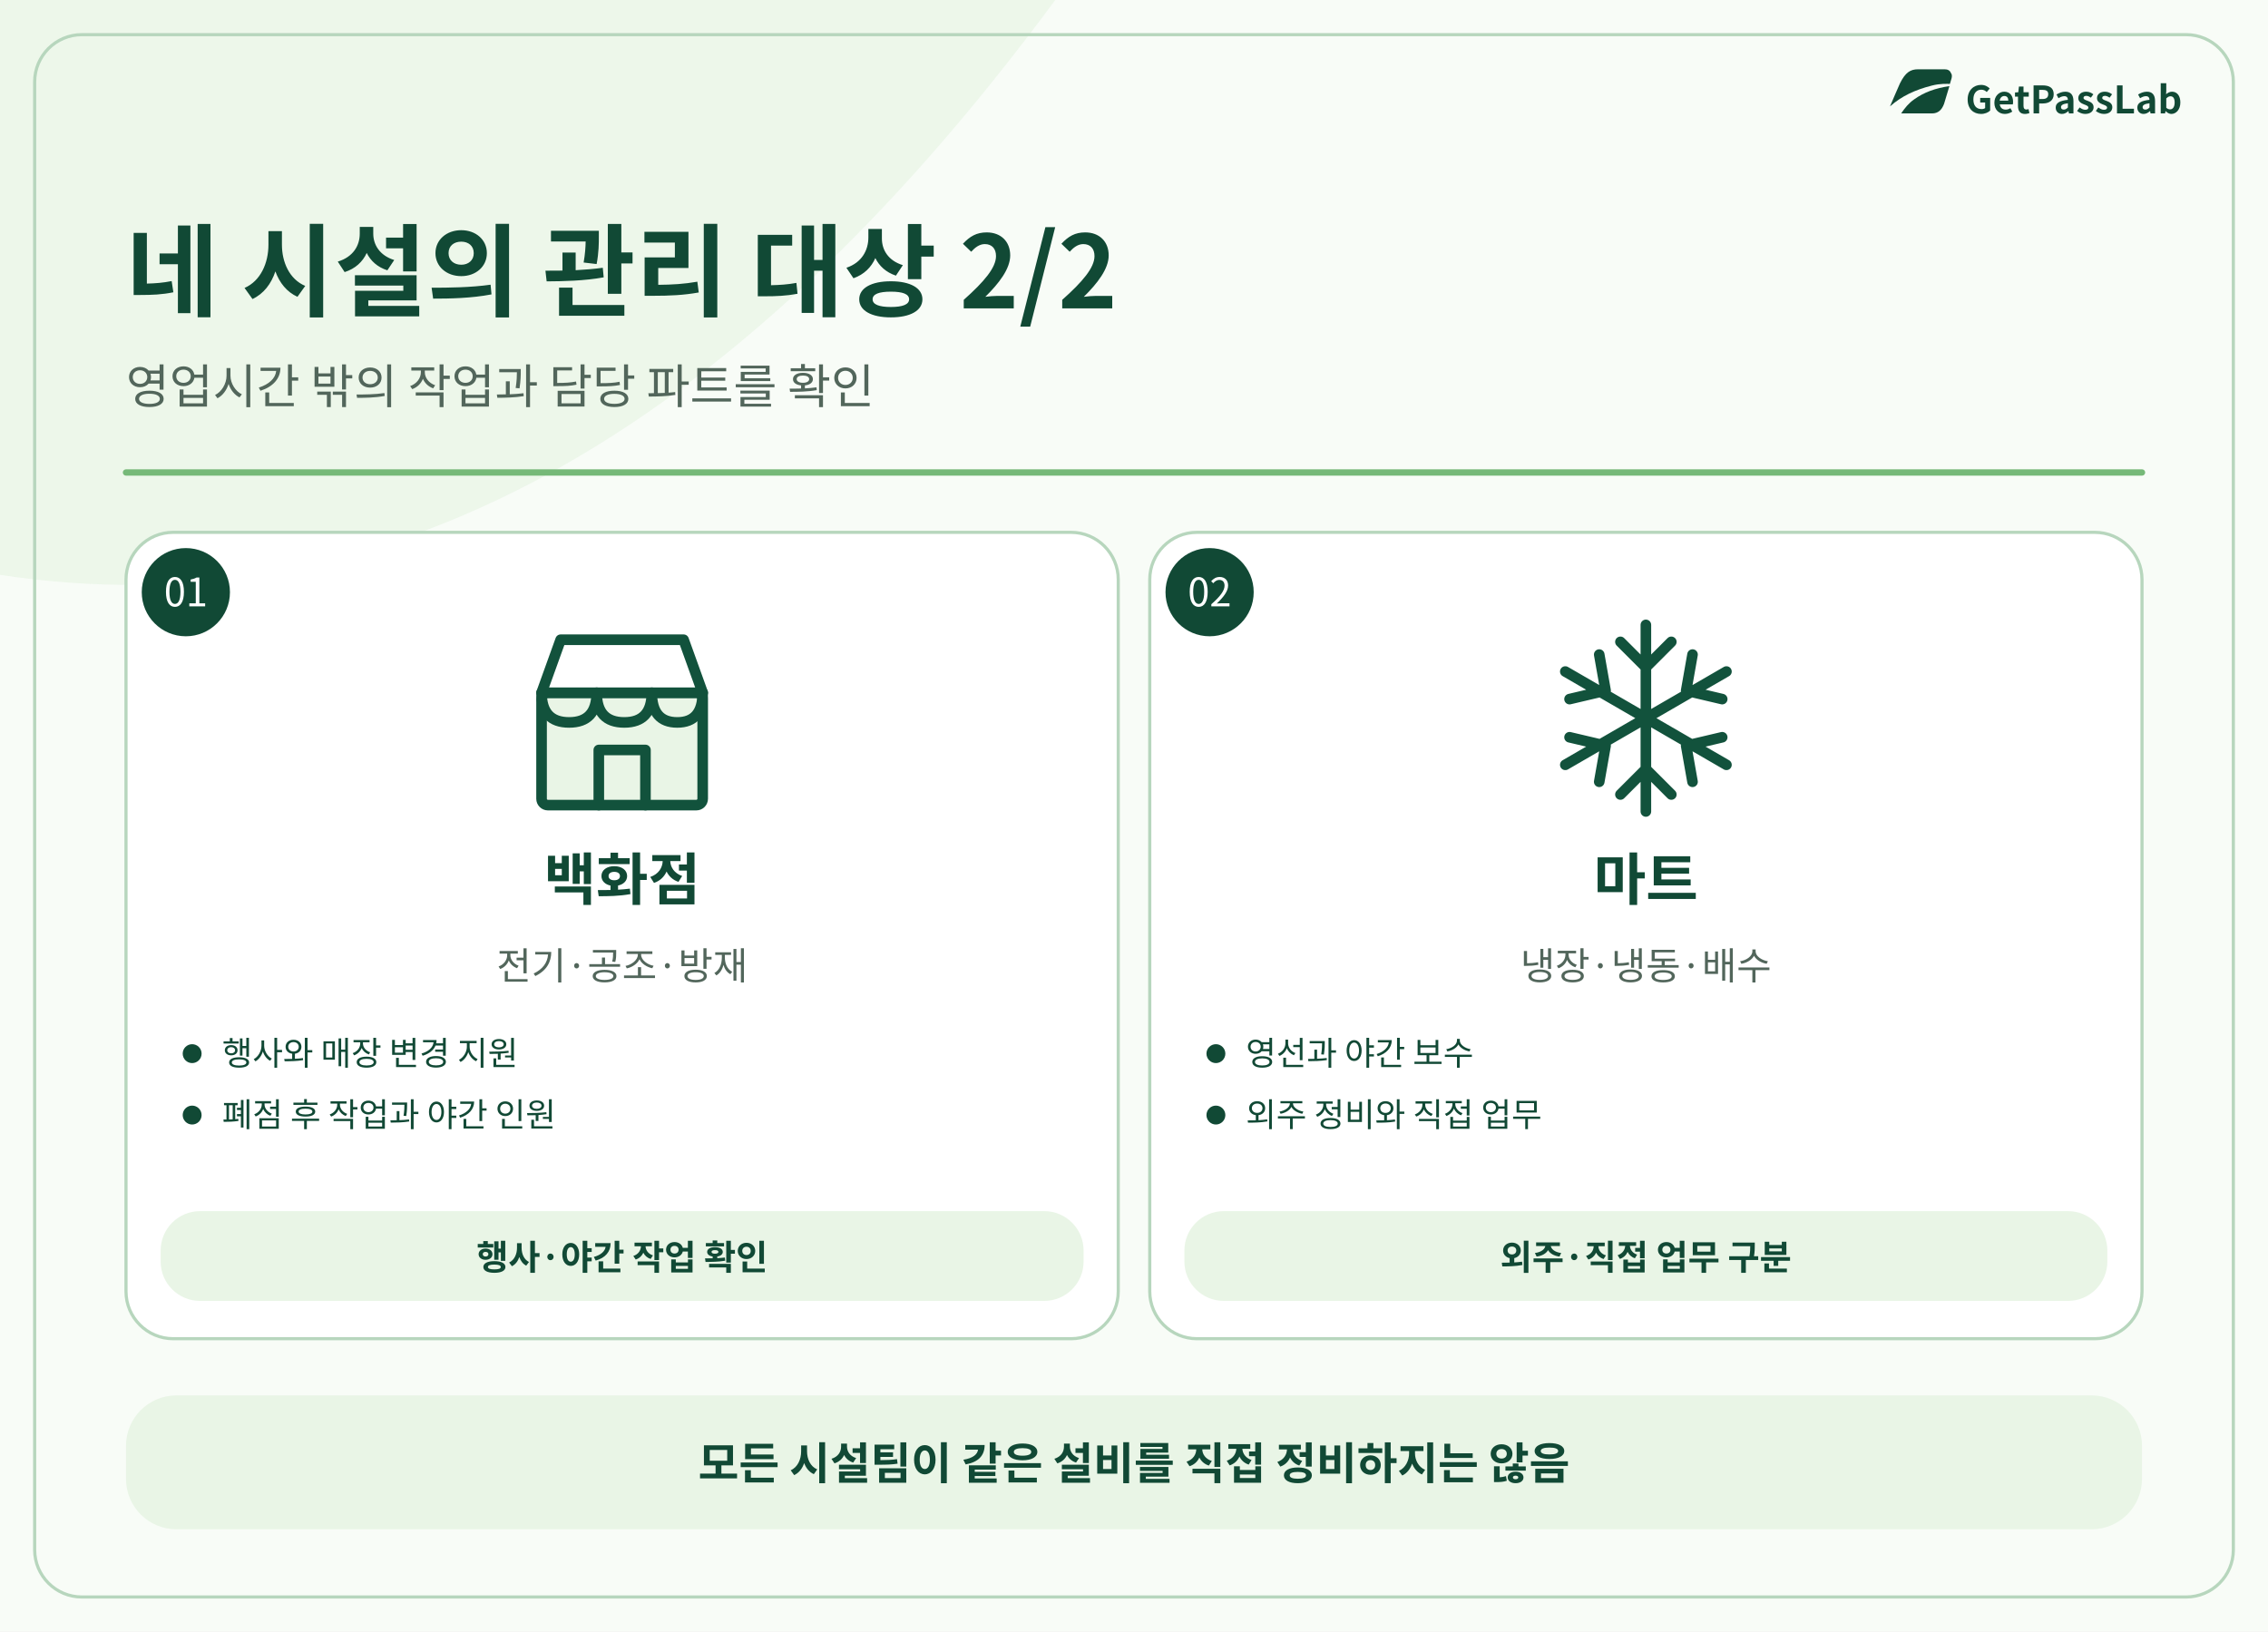
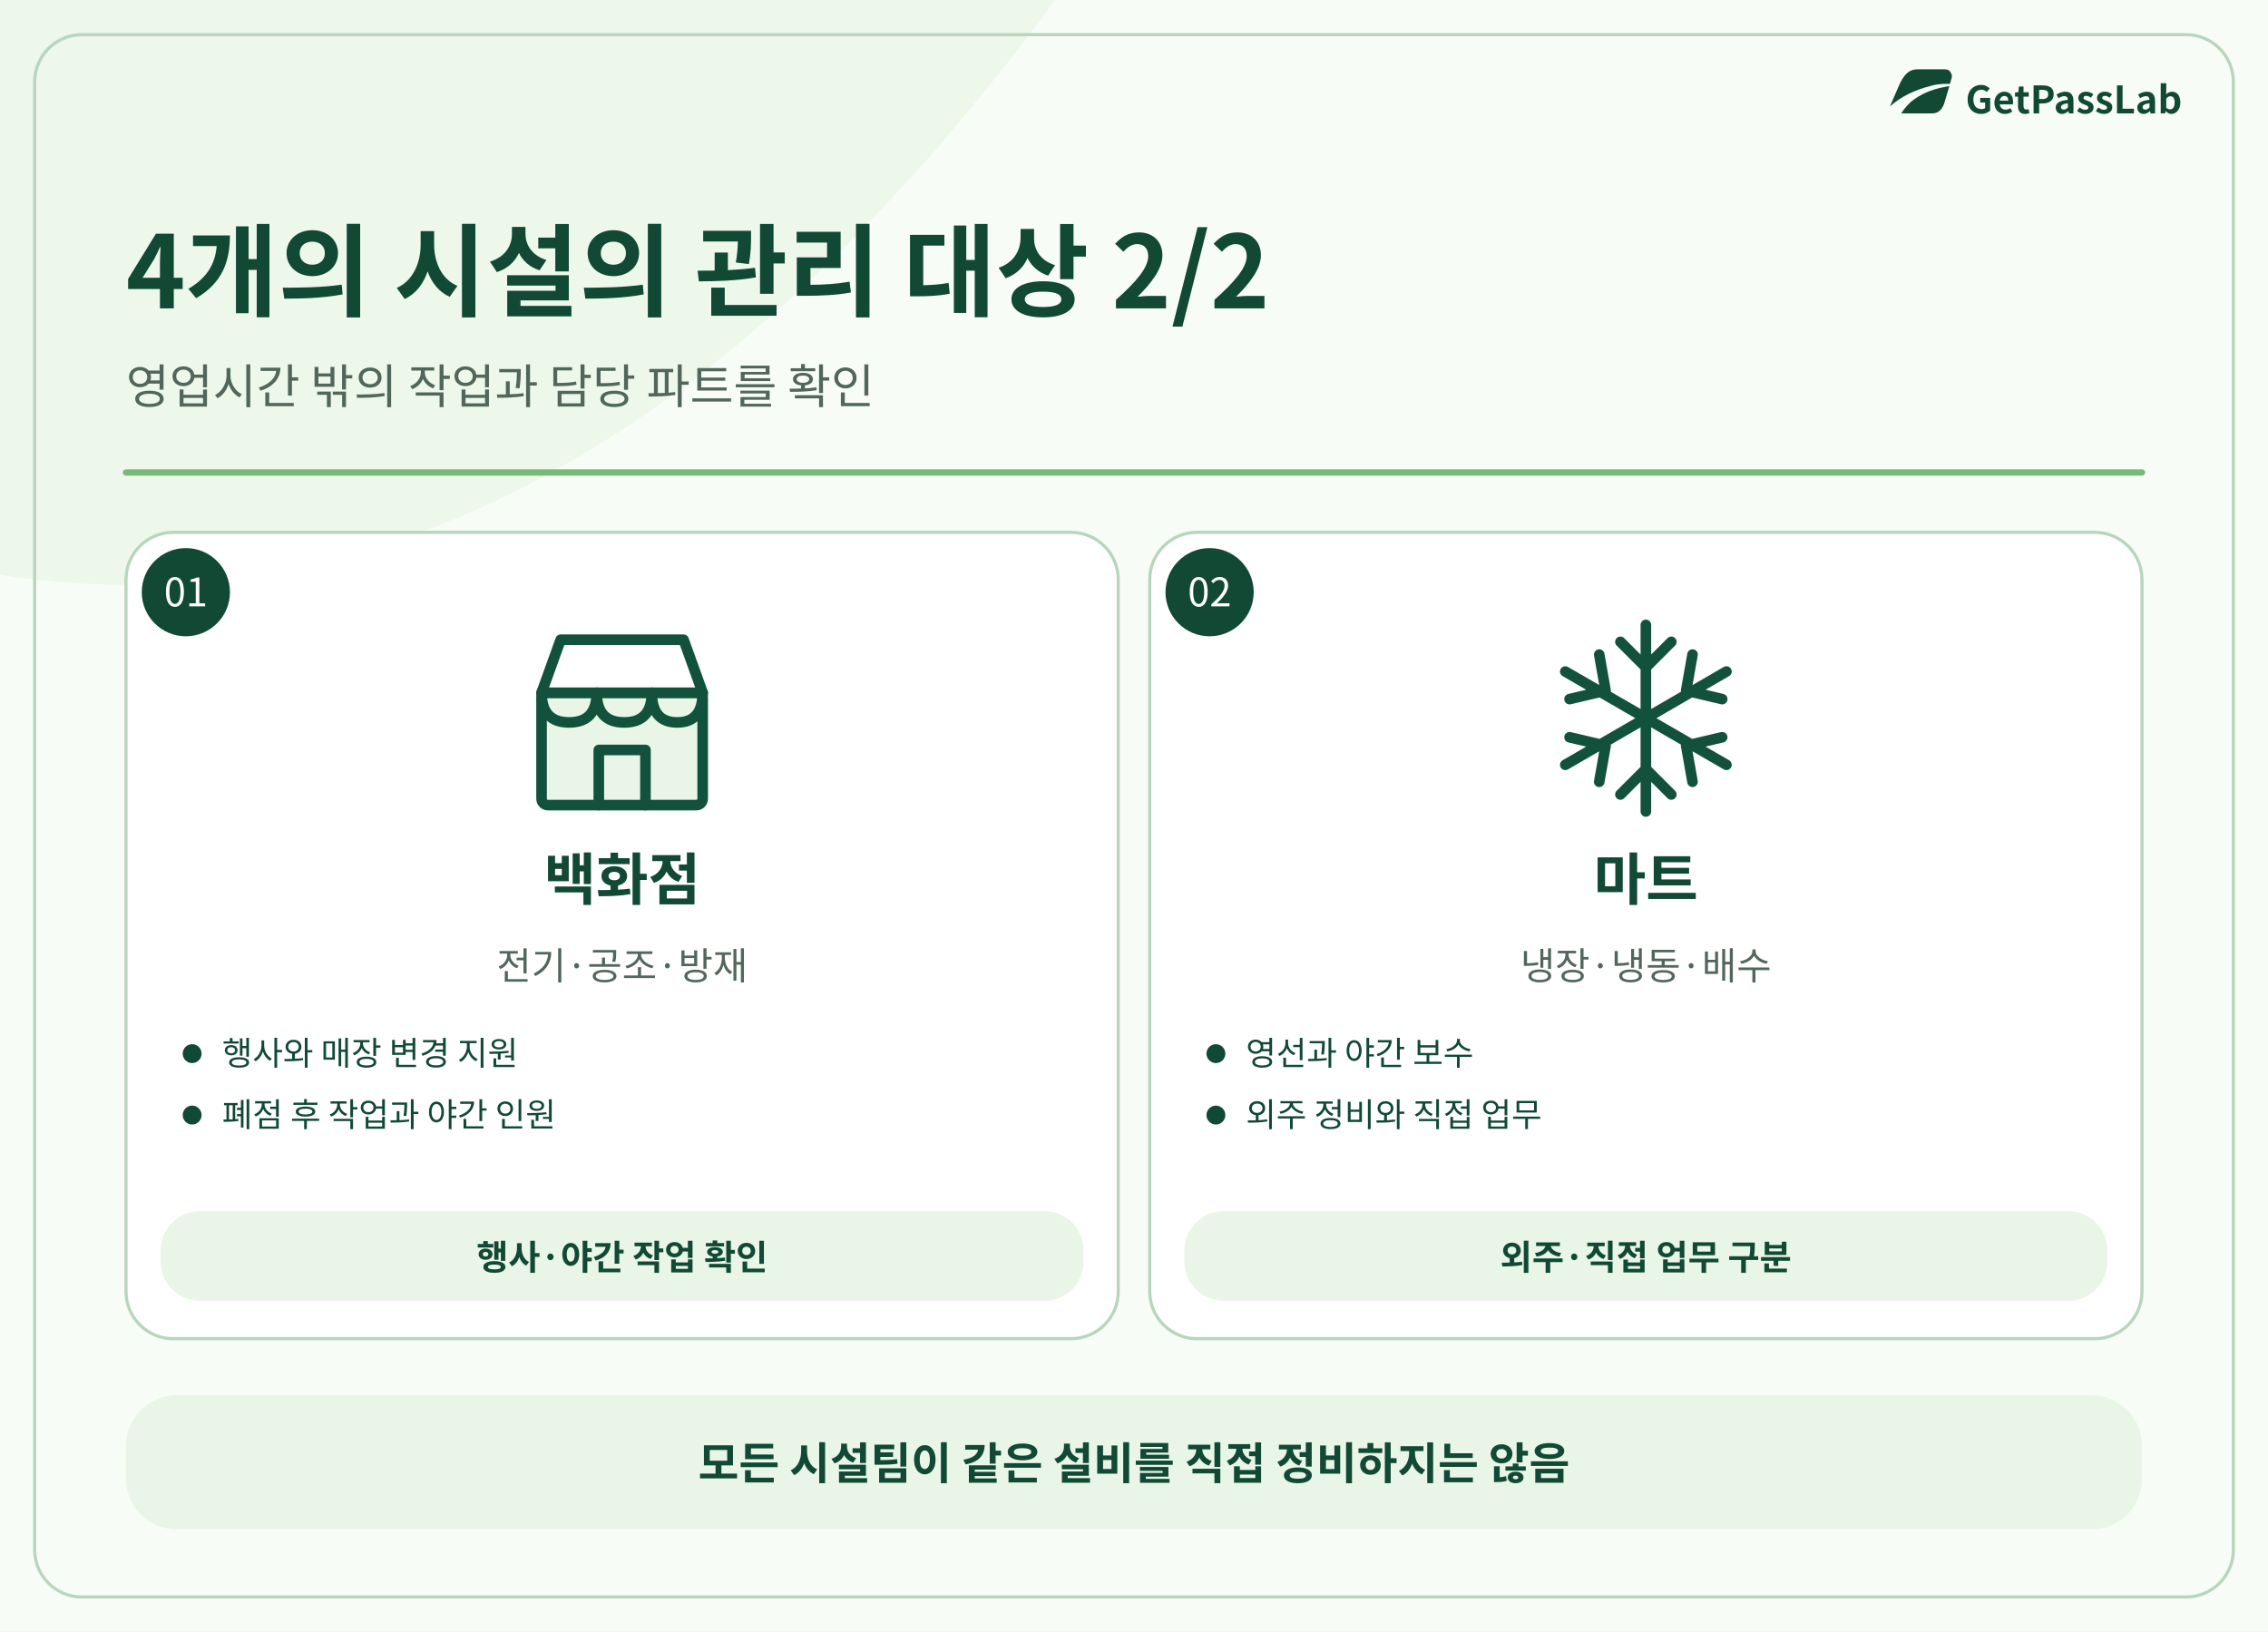
- <svg xmlns="http://www.w3.org/2000/svg" width="1440" height="1036" viewBox="0 0 1440 1036" data-spacing="compact" data-reduction="44" role="img" aria-label="네 시설의 관리 대상 2/2">
+ <svg xmlns="http://www.w3.org/2000/svg" width="1440" height="1036" viewBox="0 0 1440 1036" data-spacing="compact" data-reduction="44" role="img" aria-label="4개의 시설의 관리 대상 2/2">
  <rect x="0" y="0" width="1440" height="1036" rx="0" fill="#F8FCF7" stroke="none" stroke-width="2" />
  <path d="M0 365Q360 420 670 0H0Z" fill="#E9F5E6" opacity=".75" />
  <rect x="22" y="22" width="1396" height="992" rx="30" fill="none" stroke="#B7D6BD" stroke-width="2" />
  <g font-family="Noto Sans CJK KR,NanumSquare,Noto Sans KR,Apple SD Gothic Neo,Malgun Gothic,sans-serif">
    <g id="gpl-brand" transform="translate(1200 44)">
      <g transform="scale(.109)">
        <path fill="#114935" d="M355 22C349 6 335 0 319 0H163C120 0 90 17 58 82C40 122 22 165 0 216C68 156 145 120 243 95C293 82 333 85 349 85L359 51C362 37 360 28 355 22Z" />
        <path fill="#114935" d="M346 98C264 110 198 134 141 175C108 198 86 226 65 257H245C281 257 302 236 315 201L346 98Z" />
      </g>
      <text x="48" y="28" font-size="24" font-weight="600" fill="#114935">GetPassLab</text>
    </g>
    <g id="header-fixed">
      <text x="80" y="140" fill="#114935" font-size="64" font-weight="700" text-anchor="start" dominant-baseline="hanging">
-         <tspan x="80" dy="0">네 시설의 관리 대상 2/2</tspan>
+         <tspan x="80" dy="0">4개의 시설의 관리 대상 2/2</tspan>
      </text>
      <text x="80" y="230" fill="#52665B" font-size="30" font-weight="400" text-anchor="start" dominant-baseline="hanging">
        <tspan x="80" dy="0">영업시간 밖의 작업과 담당 파트를 확인</tspan>
      </text>
      <path d="M80 300H1360" stroke="#76B978" stroke-width="4" stroke-linecap="round" />
    </g>
    <g id="body-cards" data-count="2" data-top="338">
      <g class="card card-1">
        <rect x="80" y="338" width="630" height="512" rx="30" fill="#FFFFFF" stroke="#B7D6BD" stroke-width="2" />
        <circle cx="118" cy="376" r="28" fill="#114935" />
        <text x="118" y="385" font-size="25" fill="#FFFFFF" text-anchor="middle">01</text>
        <g class="semantic-pictogram" data-icon="shopping" transform="translate(325 386) scale(1.346154)" fill="none" stroke="#12523C" stroke-width="5" stroke-linejoin="round" stroke-linecap="round">
          <rect x="14" y="40" width="76" height="53" rx="3" fill="#E9F5E6" />
          <path fill="#FFFFFF" d="M14 40l9-25h58l9 25Z" />
          <path d="M14 40q0 14 13 14t13-14q0 14 13 14t13-14q0 14 12 14t12-14M41 93V67h22v26" />
        </g>
        <text x="395" y="540" fill="#114935" font-size="36" font-weight="700" text-anchor="middle" dominant-baseline="hanging">
          <tspan x="395" dy="0">백화점</tspan>
        </text>
        <text x="395" y="601" fill="#52665B" font-size="24" font-weight="400" text-anchor="middle" dominant-baseline="hanging">
          <tspan x="395" dy="0">전기·공조·방재</tspan>
        </text>
        <circle cx="122" cy="669" r="6" fill="#114935" />
        <text x="141" y="658" fill="#114935" font-size="21" font-weight="400" text-anchor="start" dominant-baseline="hanging">
          <tspan x="141" dy="0">행사와 매장 변경 지원</tspan>
        </text>
        <circle cx="122" cy="708" r="6" fill="#114935" />
        <text x="141" y="697" fill="#114935" font-size="21" font-weight="400" text-anchor="start" dominant-baseline="hanging">
          <tspan x="141" dy="0">폐점 후 작업과 야간 인원</tspan>
        </text>
        <rect x="102" y="769" width="586" height="57" rx="25" fill="#E9F5E6" stroke="none" stroke-width="2" />
        <text class="centered-label" transform="translate(0 0)" data-center-y="797.5" x="395" y="797.5" dy="-0.04em" fill="#114935" font-size="22" font-weight="700" text-anchor="middle" dominant-baseline="central">행사·야간 작업 확인</text>
      </g>
      <g class="card card-2">
        <rect x="730" y="338" width="630" height="512" rx="30" fill="#FFFFFF" stroke="#B7D6BD" stroke-width="2" />
        <circle cx="768" cy="376" r="28" fill="#114935" />
        <text x="768" y="385" font-size="25" fill="#FFFFFF" text-anchor="middle">02</text>
        <g class="semantic-pictogram" data-icon="cooling" transform="translate(975 386) scale(1.346154)" fill="none" stroke="#12523C" stroke-width="5" stroke-linejoin="round" stroke-linecap="round">
          <path d="M52 8v88M14 30l76 44M14 74l76-44M40 16l12 12 12-12M40 88l12-12 12 12M16 43l17-4-3-17M88 61l-17 4 3 17M30 82l3-17-17-4M74 22l-3 17 17 4" />
        </g>
        <text x="1045" y="540" fill="#114935" font-size="36" font-weight="700" text-anchor="middle" dominant-baseline="hanging">
          <tspan x="1045" dy="0">마트</tspan>
        </text>
        <text x="1045" y="601" fill="#52665B" font-size="24" font-weight="400" text-anchor="middle" dominant-baseline="hanging">
          <tspan x="1045" dy="0">냉장·냉동·배수</tspan>
        </text>
        <circle cx="772" cy="669" r="6" fill="#114935" />
        <text x="791" y="658" fill="#114935" font-size="21" font-weight="400" text-anchor="start" dominant-baseline="hanging">
          <tspan x="791" dy="0">영선과 야간 보수</tspan>
        </text>
        <circle cx="772" cy="708" r="6" fill="#114935" />
        <text x="791" y="697" fill="#114935" font-size="21" font-weight="400" text-anchor="start" dominant-baseline="hanging">
          <tspan x="791" dy="0">외주 정비와 직접 업무</tspan>
        </text>
        <rect x="752" y="769" width="586" height="57" rx="25" fill="#E9F5E6" stroke="none" stroke-width="2" />
        <text class="centered-label" transform="translate(0 0)" data-center-y="797.5" x="1045" y="797.5" dy="-0.04em" fill="#114935" font-size="22" font-weight="700" text-anchor="middle" dominant-baseline="central">외주·직접 업무 구분</text>
      </g>
    </g>
    <g id="footer-fixed">
      <rect x="80" y="886" width="1280" height="85" rx="32" fill="#E9F5E6" stroke="none" stroke-width="2" />
      <text class="centered-label" transform="translate(0 3)" data-center-y="928.5" x="720" y="928.5" dy="-0.16em" fill="#114935" font-size="28" font-weight="700" text-anchor="middle" dominant-baseline="central">모든 시설팀이 같은 설비를 직접 정비하지는 않음</text>
    </g>
  </g>
</svg>
